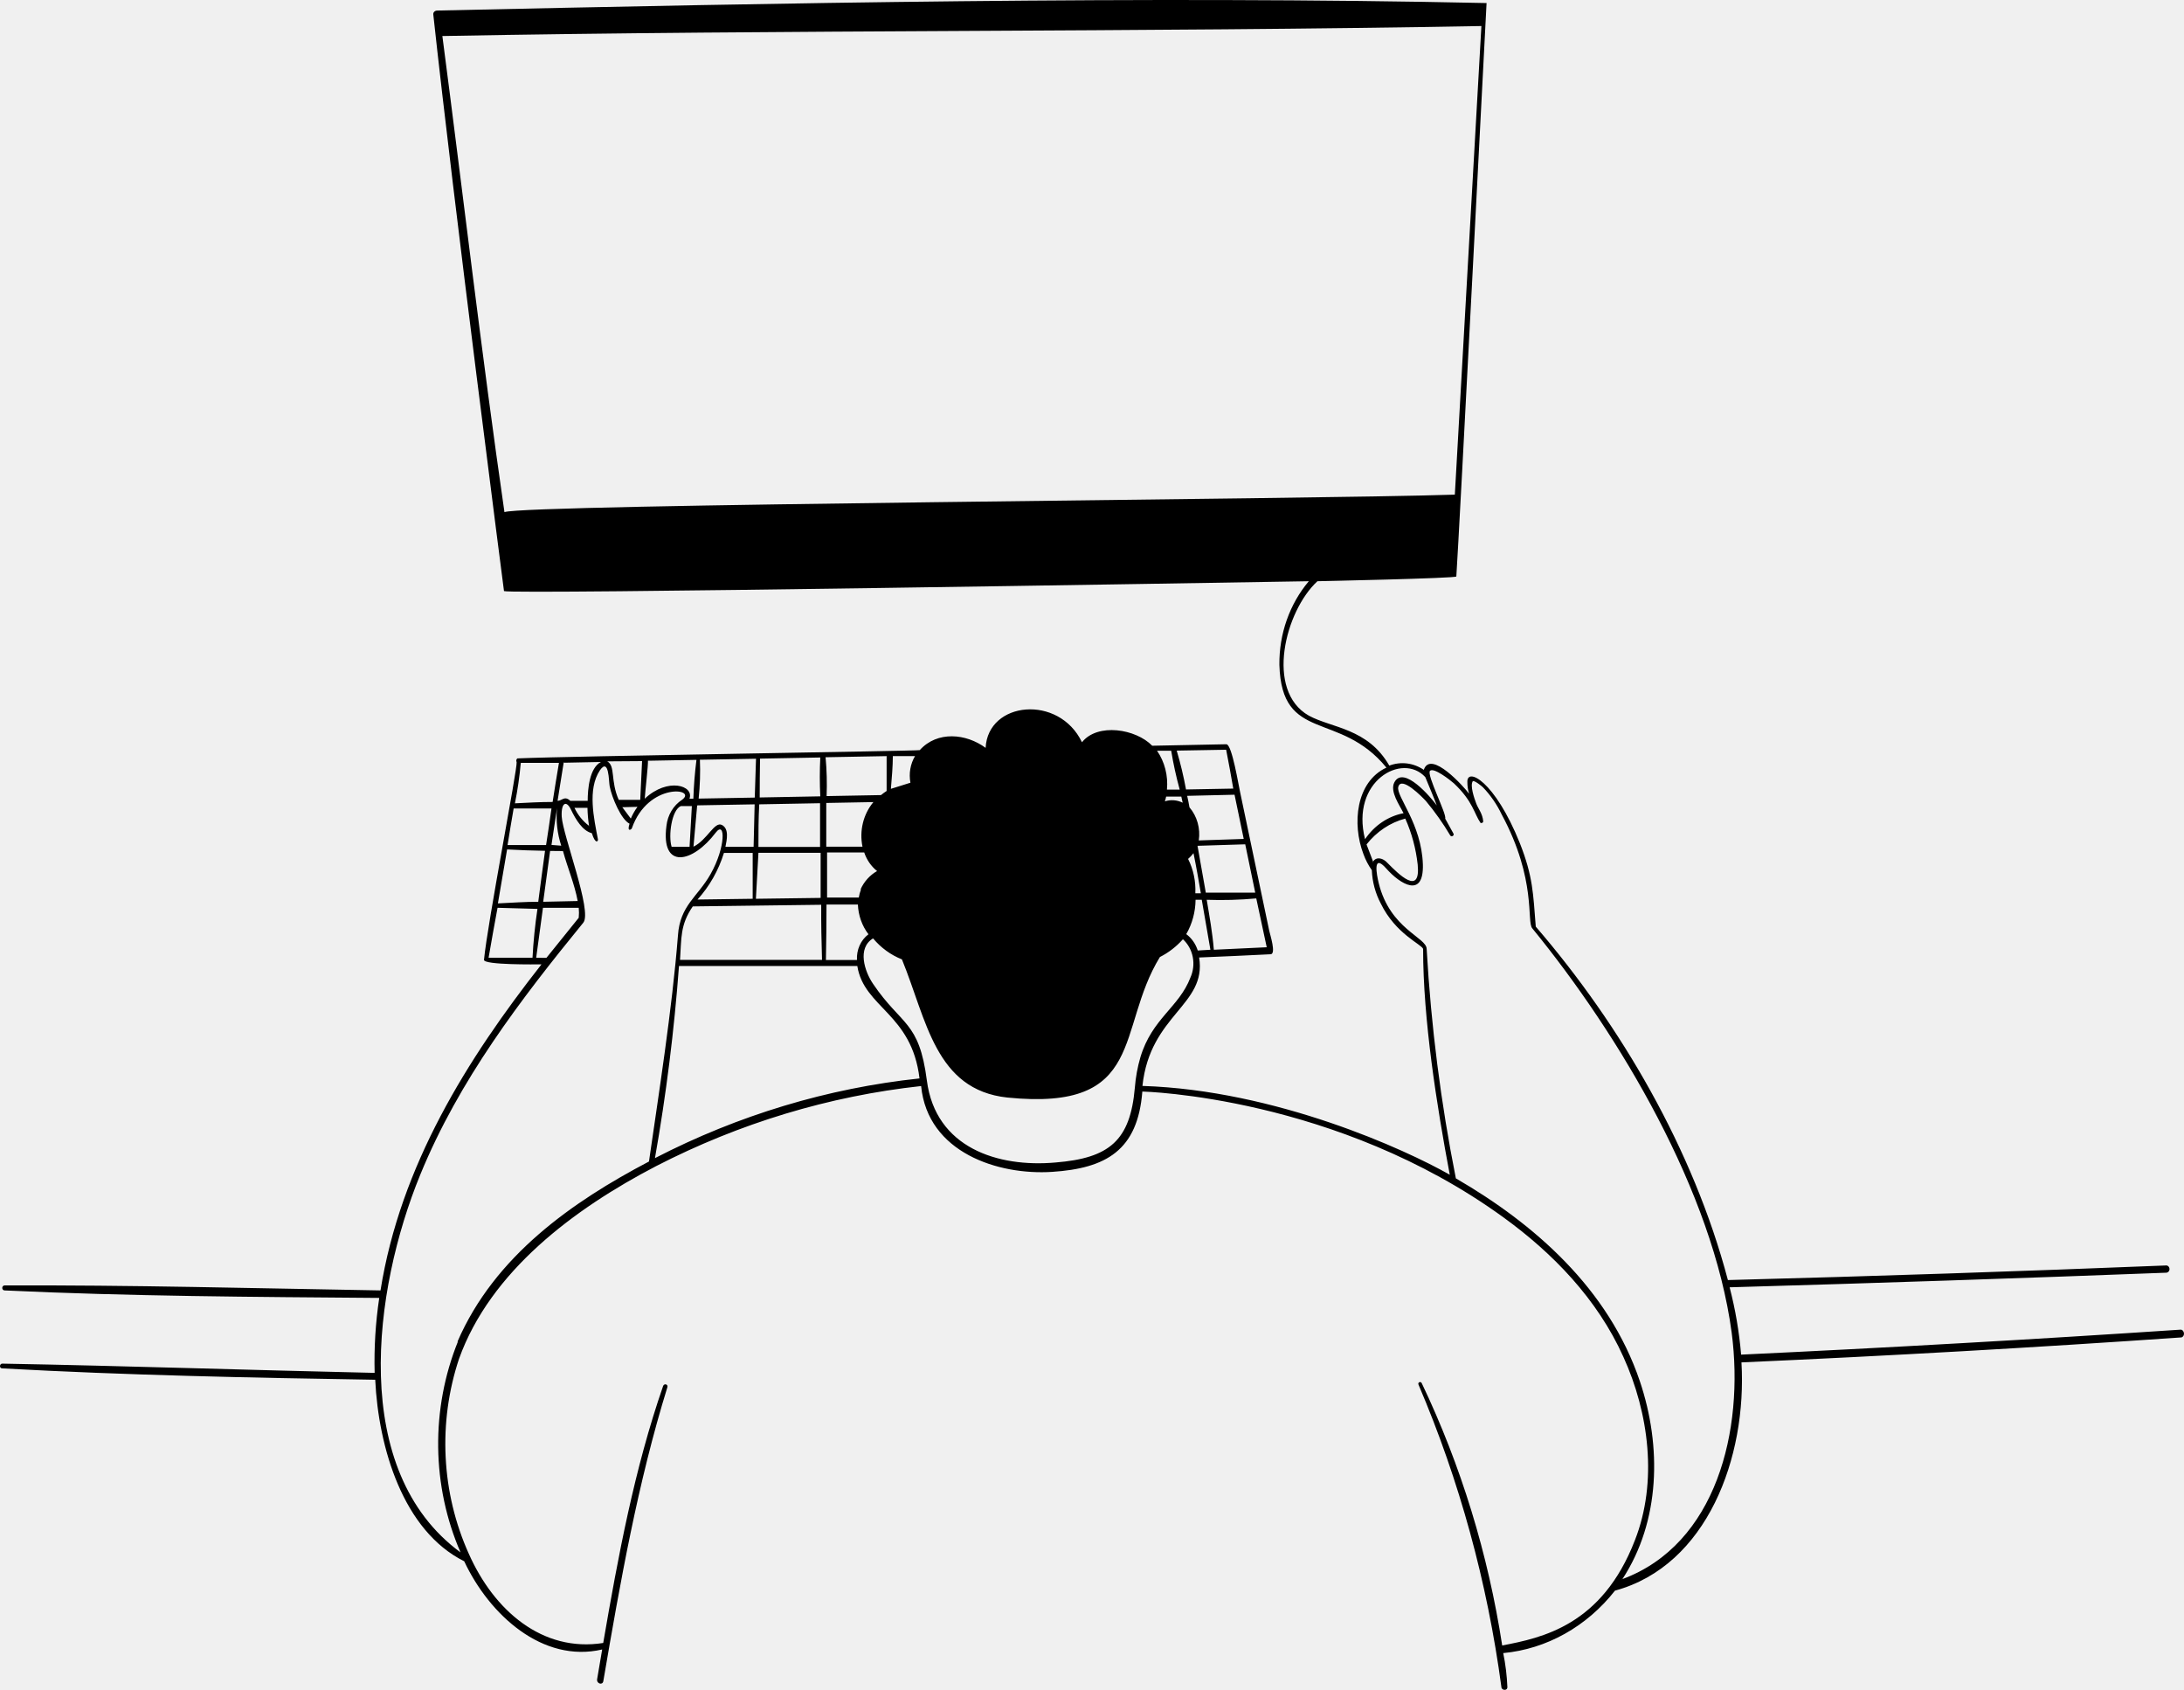
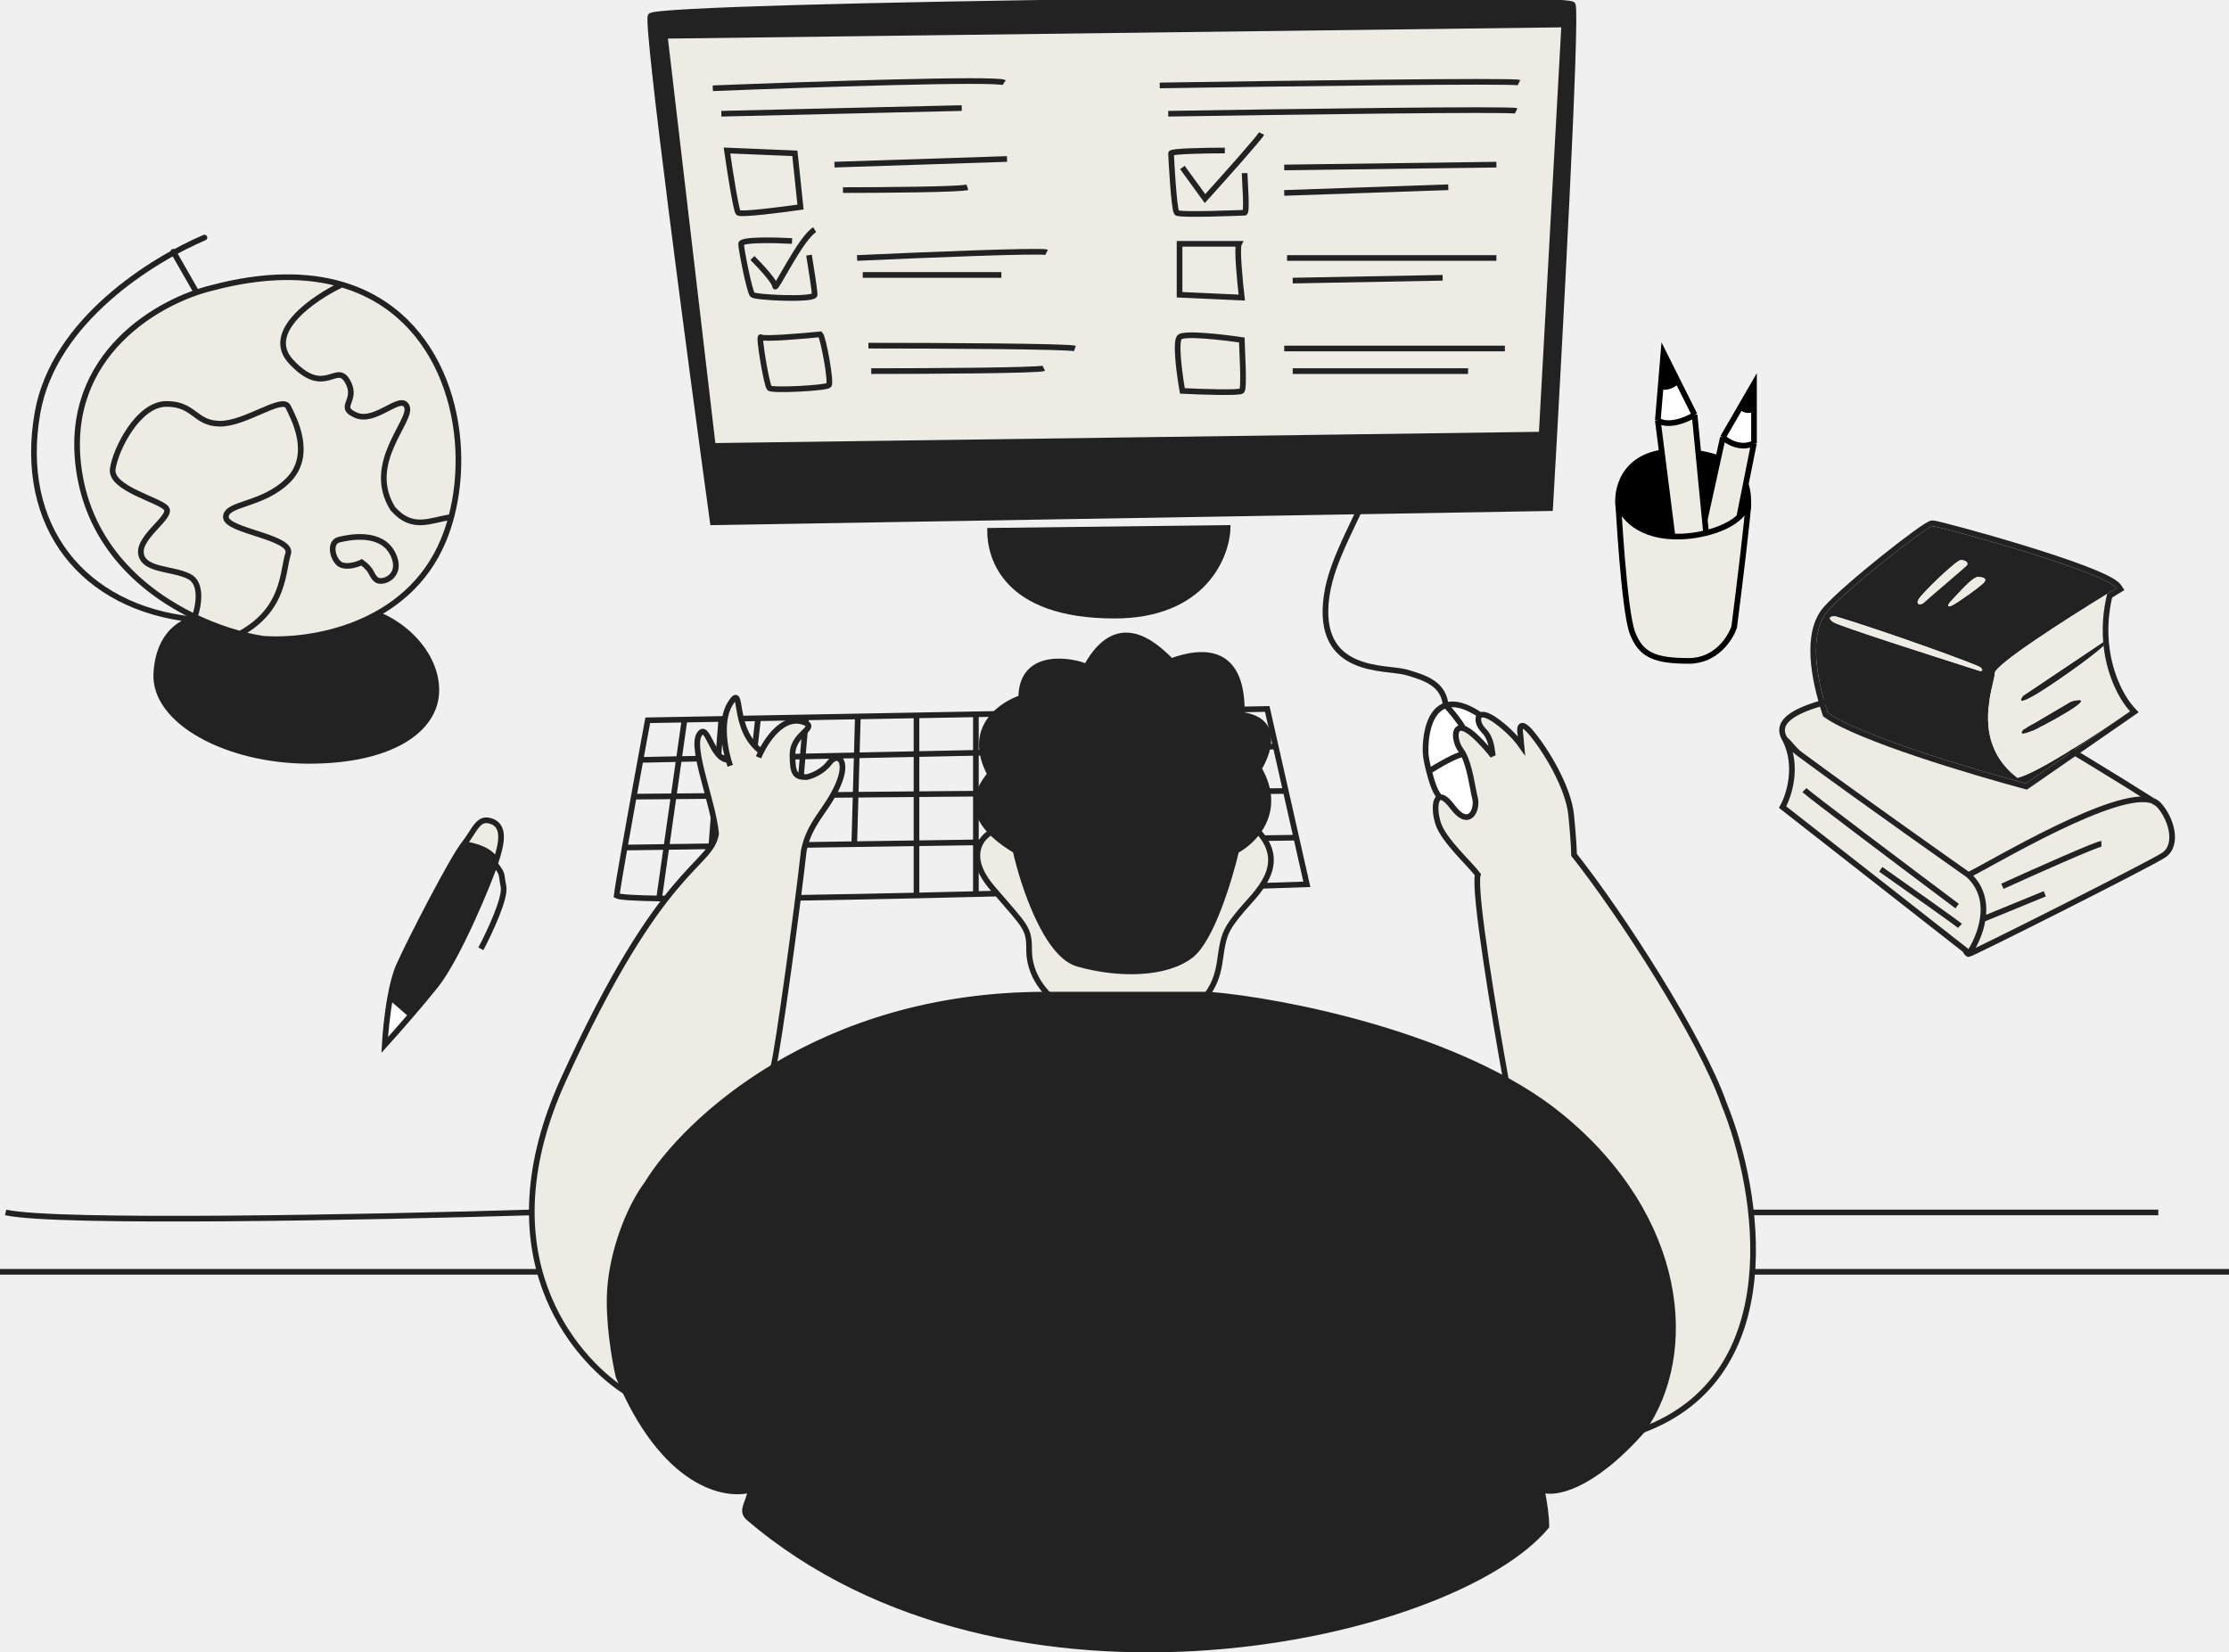
- <svg xmlns="http://www.w3.org/2000/svg" width="340" height="263" viewBox="0 0 340 263" fill="none">
-   <g id="Vector">
-     <path fill-rule="evenodd" clip-rule="evenodd" d="M91.74 128.558C91.752 128.567 91.765 128.576 91.777 128.586H91.706C91.703 128.566 91.7 128.546 91.697 128.526C91.711 128.537 91.725 128.548 91.74 128.558ZM213.763 134.1C213.774 134.129 213.784 134.157 213.795 134.185H213.705C213.722 134.152 213.74 134.121 213.759 134.091C213.76 134.094 213.762 134.097 213.763 134.1ZM252.574 245.765C252.535 245.779 252.496 245.794 252.456 245.808H252.546C252.555 245.794 252.565 245.779 252.574 245.765Z" fill="black" />
-     <path fill-rule="evenodd" clip-rule="evenodd" d="M339.481 206.941C316.678 208.458 293.868 209.754 271.053 210.83C270.755 207.284 270.156 203.776 269.263 200.35C291.935 199.702 314.607 198.944 337.279 198.075C337.395 198.06 337.503 198.004 337.587 197.917C337.671 197.829 337.726 197.714 337.745 197.589C337.76 197.437 337.72 197.285 337.633 197.165C337.546 197.045 337.419 196.967 337.279 196.948C314.512 197.868 291.75 198.626 268.995 199.223C263.625 178.885 252.295 159.539 239.086 144.218C238.674 139.046 238.656 136.441 236.616 131.249C232.678 121.431 228.329 119.389 228.436 121.722C228.435 122.337 228.525 122.947 228.704 123.53C227.988 122.558 222.726 116.609 221.652 119.817C220.86 119.276 219.966 118.935 219.037 118.821C218.107 118.706 217.166 118.821 216.283 119.156C212.935 113.323 207.333 113.323 203.753 111.378C196.916 107.49 200.066 95.085 205.096 90.458C205.096 90.458 226.7 90.01 226.718 89.719C227.111 84.216 231.425 0.475 231.425 0.475C178.194 -0.672 120.917 0.475 68.079 1.641C67.721 1.641 67.417 1.894 67.453 2.244C70.639 31.7 78.461 91.994 78.461 91.994C79.705 92.538 188.924 90.706 202.665 90.476L203.753 90.458C200.76 94.004 199.122 98.654 199.171 103.465C199.529 115.714 208.496 110.503 215.835 119.467C211.074 121.683 210.465 128.236 212.255 132.921C212.58 133.82 213.02 134.664 213.562 135.43C213.637 137.257 214.116 139.037 214.958 140.621C217.249 145.346 221.33 146.979 221.545 147.679C221.545 158.684 223.675 172.099 225.697 182.832C218.878 178.943 198.652 169.669 177.853 169.008C179.035 157.867 187.895 156.467 186.678 149.02C190.383 148.865 194.088 148.709 197.793 148.515C198.724 148.515 197.703 145.404 197.596 144.879C196.092 137.685 194.583 130.504 193.068 123.336C192.835 122.364 191.797 115.831 190.92 115.831L179.375 116.064C176.833 113.439 170.873 112.467 168.439 115.52C164.859 108.034 153.797 109.123 153.439 116.395C150.414 114.159 145.922 113.712 143.183 116.745C142.897 116.881 88.752 117.678 80.698 118.028H80.555C80.468 118.088 80.406 118.183 80.382 118.292C80.359 118.401 80.376 118.516 80.43 118.611C80.573 119.622 75.901 143.615 75.346 149.39C75.346 150.206 83.454 150.09 84.296 150.09C72.733 164.808 62.334 181.413 59.237 200.836C39.727 200.506 20.217 199.981 0.708 200.059C0.613 200.059 0.522 200.1 0.454 200.172C0.387 200.245 0.35 200.344 0.35 200.447C0.35 200.551 0.387 200.65 0.454 200.722C0.522 200.795 0.613 200.836 0.708 200.836C20.128 201.75 39.602 201.847 59.04 202.003C58.461 205.858 58.221 209.764 58.324 213.669C38.993 213.241 19.663 212.58 0.35 212.23C-0.08 212.23 -0.152 212.969 0.35 212.969C19.68 214.038 39.047 214.427 58.414 214.738C58.915 225.296 62.745 238.245 72.267 242.989C76.187 251.35 84.493 258.874 93.746 256.716C93.478 258.232 93.227 259.788 92.959 261.343C92.851 262.043 93.818 262.335 93.925 261.635C96.556 246.236 99.295 230.759 103.895 215.905C104.038 215.438 103.394 215.263 103.233 215.71C98.758 228.621 96.234 242.192 93.907 255.705C84.439 257.202 76.885 250.65 72.966 241.784C70.857 237.099 69.637 232.001 69.379 226.794C69.12 221.586 69.829 216.376 71.462 211.472C76.349 197.862 89.361 188.14 102.141 181.49C115.135 174.801 129.09 170.586 143.398 169.027C144.418 179.41 155.408 182.929 163.785 182.385C172.162 181.84 177.12 179.06 177.836 169.883C177.943 169.883 208.067 170.602 234.074 189.482C241.717 195.023 248.662 202.139 252.725 211.18C256.698 219.91 258.094 230.623 254.515 239.723C249.396 252.983 240.052 254.908 233.859 256.094C231.67 241.857 227.442 228.08 221.33 215.263C221.169 214.933 220.668 215.146 220.829 215.496C227.203 230.427 231.55 246.282 233.734 262.568C233.734 263.074 234.665 263.21 234.665 262.568C234.592 260.788 234.377 259.019 234.02 257.28C240.77 256.649 247.02 253.157 251.418 247.558C265.737 243.67 271.984 226.851 271.107 212.036C293.97 211.025 316.809 209.728 339.624 208.147C340.251 207.894 340.018 206.941 339.481 206.941ZM68.867 5.608C72.106 30.359 74.952 54.974 78.532 79.706C81.414 78.481 204.129 77.722 226.485 76.984L230.62 4.052C177.657 5.024 122.564 4.597 68.867 5.608ZM184.673 145.384C185.507 146.001 186.135 146.895 186.463 147.932L188.432 147.815L187.089 140.038H186.123C186.103 141.931 185.601 143.782 184.673 145.384ZM185.801 132.785C185.547 133.112 185.266 133.412 184.959 133.68C185.784 135.314 186.175 137.165 186.087 139.027H186.946C186.588 136.946 186.23 134.866 185.801 132.785ZM188.969 147.815L197.202 147.426C196.665 144.898 196.11 142.332 195.573 139.824C193.008 140.059 190.432 140.131 187.859 140.038C188.289 142.604 188.754 145.19 188.969 147.815ZM187.716 138.929H195.412L193.855 131.405L186.427 131.638L187.716 138.929ZM186.624 130.802L193.622 130.569L192.191 123.686L184.816 123.861C184.959 124.464 185.067 125.066 185.174 125.65C185.76 126.332 186.195 127.151 186.447 128.044C186.698 128.937 186.759 129.88 186.624 130.802ZM191.994 122.733C191.636 120.711 191.278 118.631 190.884 116.686L183.187 116.822C183.777 118.806 184.261 120.825 184.637 122.869L191.994 122.733ZM181.344 124.716C182.262 124.424 183.247 124.5 184.118 124.93L183.903 123.978H181.541C181.492 124.229 181.426 124.476 181.344 124.716ZM183.653 122.889C183.106 120.902 182.664 118.883 182.328 116.842H180.127C181.321 118.576 181.871 120.735 181.666 122.889H183.653ZM142.449 117.678H138.995C138.995 119.219 138.837 121.065 138.695 122.725L138.691 122.772L141.733 121.819C141.463 120.39 141.72 118.903 142.449 117.678ZM138.028 123.103V117.678L128.524 117.853C128.709 119.862 128.763 121.883 128.685 123.9L137.151 123.744C137.432 123.513 137.725 123.298 138.028 123.103ZM128.631 131.774H134.27C134.018 130.554 134.042 129.286 134.338 128.078C134.634 126.869 135.194 125.756 135.97 124.833L128.631 124.969V131.774ZM133.554 140.776H128.667C128.667 143.635 128.631 146.493 128.578 149.409H133.41C133.366 148.631 133.508 147.853 133.821 147.151C134.135 146.45 134.61 145.848 135.2 145.404C134.201 144.098 133.623 142.473 133.554 140.776ZM133.697 139.688C133.766 139.254 133.88 138.83 134.037 138.424H133.965C134.521 137.196 135.424 136.194 136.543 135.566C135.625 134.837 134.927 133.829 134.538 132.669H128.757V139.688H133.697ZM105.864 149.39H127.969C127.88 146.532 127.826 143.673 127.844 140.815L107.851 141.068C105.864 143.946 106.097 146.046 105.864 149.39ZM112.701 132.746C111.855 135.473 110.447 137.953 108.585 139.999L117.176 139.882V132.746H112.701ZM127.701 117.892L118.322 118.067C118.286 120.089 118.268 122.111 118.268 124.114L127.701 123.939C127.6 121.925 127.6 119.906 127.701 117.892ZM127.665 125.008L118.196 125.183C118.071 127.4 118.071 129.597 118.071 131.813H127.665V125.008ZM127.754 132.727H118.071C117.928 135.177 117.82 137.491 117.677 139.882L127.754 139.746V132.727ZM117.695 118.086L109.121 118.242H108.96C109.042 120.26 108.976 122.282 108.764 124.289L117.498 124.133L117.695 118.086ZM117.48 125.183L108.692 125.339L108.531 125.358C108.334 127.497 108.155 129.635 107.958 131.774C110.106 130.724 111.216 127.808 112.379 128.391C113.543 128.974 113.149 130.724 112.934 131.794H117.319L117.48 125.183ZM108.423 118.261L101.031 118.397H100.87C100.924 119.058 100.423 123.316 100.369 124.308C103.949 120.944 108.101 122.267 107.332 124.308H107.94C108.006 122.285 108.168 120.267 108.423 118.261ZM107.349 131.794C107.475 129.674 107.582 127.575 107.707 125.455H107.672H105.989C104.557 126.058 104.02 130.083 104.557 131.794H107.349ZM99.671 124.483L99.957 118.456L94.534 118.495C95.841 119.214 94.999 121.489 96.324 124.483H99.671ZM98.203 127.4C98.48 126.747 98.829 126.133 99.241 125.572L96.879 125.63L98.203 127.4ZM93.549 118.592L87.804 118.708L87.768 118.592L86.802 124.639C87.482 124.639 87.875 123.783 88.788 124.639H91.491C91.491 122.83 91.76 119.525 93.549 118.592ZM89.433 125.727H91.455C91.476 126.665 91.557 127.601 91.697 128.526L91.74 128.558L91.777 128.586H91.706L91.697 128.526C90.74 127.812 89.962 126.85 89.433 125.727ZM86.712 125.786L85.853 131.502L87.374 131.619C86.759 129.752 86.533 127.759 86.712 125.786ZM89.934 140.232C89.433 137.549 88.377 135.118 87.643 132.455L85.638 132.435L84.564 140.349L89.934 140.232ZM87.016 118.728H81.145H81.074C80.887 120.846 80.582 122.95 80.161 125.027C82.112 124.93 84.081 124.814 86.032 124.814C86.354 122.772 86.676 120.672 87.016 118.728ZM85.853 125.825H80.036H79.964C79.642 127.691 79.32 129.577 79.015 131.521H85.012C85.298 129.713 85.584 127.769 85.853 125.825ZM84.85 132.416C82.882 132.377 80.913 132.319 78.944 132.202C78.461 135.002 77.995 137.802 77.512 140.601C79.606 140.504 81.7 140.349 83.794 140.349C84.117 137.704 84.51 135.041 84.85 132.416ZM76.062 149.059H82.9C83.035 146.512 83.292 143.975 83.669 141.457L77.458 141.282C76.975 143.868 76.51 146.454 76.062 149.059ZM84.528 141.282L83.472 149.059L85.065 149.079L90.095 142.837C90.148 142.321 90.148 141.799 90.095 141.282H84.528ZM68.214 225.257C68.143 219.599 69.19 213.99 71.283 208.808L71.212 208.827C76.993 195.451 89.146 187.012 101.031 180.771C102.481 170.699 104.647 157.031 105.542 145.579C105.864 140.893 108.602 139.61 110.625 136.032C113.006 131.813 112.934 127.633 111.43 129.577C107.815 134.36 102.839 135.391 103.752 128.527C103.843 127.697 104.108 126.901 104.527 126.2C104.946 125.499 105.507 124.911 106.168 124.483C108.674 122.694 100.906 121.664 98.364 128.916C98.311 129.091 97.559 129.577 98.006 128.197C96.7 127.555 95.25 124.133 94.91 122.364C94.766 121.625 94.82 117.834 93.388 119.894C91.419 122.85 92.475 127.419 93.084 130.627C93.156 130.919 92.708 131.502 92.135 129.674C90.686 129.305 89.629 127.555 88.896 126.019C88.162 124.483 87.338 124.93 87.446 127.088C87.607 129.985 92.243 141.826 90.811 143.596C81.02 155.592 71.462 168.094 65.43 182.813C58.056 200.778 54.369 228.893 71.695 241.609C69.472 236.491 68.285 230.915 68.214 225.257ZM105.703 150.342C104.958 160.377 103.71 170.36 101.962 180.246C114.927 173.556 128.862 169.358 143.147 167.841C141.948 157.731 134.502 156.856 133.464 150.342H105.703ZM176.672 169.261C176.798 167.663 177.086 166.085 177.531 164.555C179.339 158.509 183.563 156.759 185.317 152.151C185.767 151.158 185.897 150.03 185.686 148.948C185.475 147.865 184.935 146.891 184.154 146.182C183.127 147.334 181.914 148.27 180.574 148.943C173.683 160.161 178.552 173.013 156.822 170.816C145.582 169.611 144.275 158.742 140.409 149.312C138.689 148.636 137.147 147.515 135.916 146.046C133.41 147.562 134.592 151.179 135.916 153.123C140.337 159.656 143.094 158.839 144.293 168.172C145.653 178.652 155.354 181.724 164.304 180.927C172.734 180.246 175.956 177.505 176.672 169.261ZM223.675 125.358C223.12 123.88 222.493 122.422 221.885 120.944C218.305 117.056 210.215 121.567 212.506 130.608C213.953 128.474 216.099 127.026 218.502 126.563C217.876 125.3 216.336 123.18 217.07 121.761C218.502 119.039 222.798 124.133 223.675 125.358ZM212.739 131.424C214.309 129.427 216.42 128.018 218.77 127.4C219.777 129.658 220.431 132.082 220.704 134.574C221.184 139.521 217.721 136.037 216.01 134.314L215.978 134.282C215.339 133.569 214.283 133.255 213.759 134.091L213.763 134.1L213.795 134.185H213.705C213.722 134.152 213.74 134.121 213.759 134.091C213.43 133.207 213.084 132.307 212.739 131.424ZM255.284 214.952C250.416 200.545 238.835 190.454 226.646 183.396C224.302 171.638 222.783 159.705 222.1 147.698C222.1 145.871 216.408 144.626 214.636 137.452C214.314 136.149 213.651 132.727 215.817 135.177C217.983 137.627 221.67 139.882 221.509 134.516C221.294 128.158 217.321 123.919 217.679 122.48C218.126 120.672 221.437 124.075 221.974 124.658C223.373 126.33 224.643 128.125 225.769 130.024C225.966 130.335 226.449 130.024 226.27 129.733C225.852 128.955 225.423 128.177 224.981 127.4C225.268 126.738 222.046 120.556 222.619 119.972C223.192 119.389 225.769 121.411 226.342 121.917C229.331 124.736 229.474 126.622 230.494 128.08C230.541 128.098 230.591 128.098 230.637 128.08C230.701 128.086 230.764 128.065 230.814 128.021C230.864 127.978 230.897 127.915 230.906 127.847C230.799 126.602 230.136 125.902 229.814 125.047C229.492 124.191 228.83 122.267 229.277 121.586C229.492 121.392 230.727 122.383 230.87 122.539C232.051 123.767 233.037 125.2 233.788 126.777C239.265 136.946 237.618 143.498 238.549 144.49C252.134 161.114 266.65 185.457 269.586 207.428C271.567 222.63 267.175 240.347 252.574 245.765L252.546 245.808H252.456C252.496 245.794 252.535 245.779 252.574 245.765C258.471 236.749 258.715 225.124 255.284 214.952Z" fill="black" />
+ <svg xmlns="http://www.w3.org/2000/svg" width="394" height="292" viewBox="0 0 394 292" fill="none">
+   <g id="vector">
+     <path id="desc" d="M1 214.328C9.8 216.328 66.667 215.162 94 214.328H310C331.667 214.328 376.3 214.328 381.5 214.328M0 224.828C2.8 224.828 64.5 224.828 95 224.828H310H394" stroke="#222222" />
+     <g id="man">
+       <path id="kboard" d="M121 127.21L114.5 127.328C114.138 129.285 113.692 131.706 113.212 134.328M121 127.21L116.5 158.832M121 127.21L127.5 127.091M116.5 158.832C112.167 158.76 109.476 158.6 109 158.328C109.146 157.161 109.696 153.916 110.417 149.828M116.5 158.832C118.873 158.872 121.737 158.885 125 158.876M113.212 134.328L225.5 131.971M113.212 134.328C112.831 136.411 112.428 138.621 112.028 140.828M225.5 131.971L224 125.328L216.5 125.465L222.5 156.609M225.5 131.971L227.275 139.828M227.275 139.828L112.028 140.828M227.275 139.828L229.138 148.078M112.028 140.828C111.461 143.959 110.9 147.084 110.417 149.828M110.417 149.828L140.5 149.385M229.138 148.078L231 156.328C228.338 156.418 225.493 156.512 222.5 156.609M229.138 148.078L151 149.23M222.5 156.609C219.472 156.707 216.293 156.808 213 156.911M162 158.302V126.461M162 158.302C147.801 158.624 134.657 158.848 125 158.876M162 158.302C165.45 158.224 168.962 158.14 172.5 158.052M162 126.461L151.632 126.65M162 126.461L172.5 126.269M151 149.23L151.632 126.65M151 149.23L140.5 149.385M151.632 126.65L142.5 126.817M142.5 126.817L140.5 149.385M142.5 126.817L134 126.972M134 126.972L131.5 149.23M134 126.972L127.5 127.091M127.5 127.091L125 158.876M172.5 126.269V158.052M172.5 126.269L183 126.077M172.5 158.052C176.196 157.96 179.921 157.863 183.637 157.763M183 126.077L183.637 157.763M183 126.077L193.5 125.886M183.637 157.763C187.449 157.66 191.252 157.555 195 157.448M193.5 125.886L195 157.448M193.5 125.886L201.5 125.739M195 157.448C197.872 157.365 200.711 157.282 203.5 157.199M203.5 157.199L201.5 125.739M203.5 157.199C206.746 157.103 209.923 157.006 213 156.911M201.5 125.739L216.5 125.328M213 156.911L209 125.465" stroke="#222222" />
+       <g id="left">
+         <path d="M99.581 190.873C85.581 221.673 101.258 239.828 110.258 245.828L136.758 188.328C137.558 185.128 140.914 160.873 142.08 150.373C143.08 145.373 146.08 143.373 148.08 138.873C150.08 134.373 148.08 132.873 146.58 134.873C145.38 136.473 143.414 137.206 142.58 137.373C140.58 137.373 140.08 136.873 140.08 133.373C140.08 129.873 144.08 128.873 142.58 127.873C139.027 126.096 135.999 129.976 134.55 132.85C129.09 128.841 131.576 120.38 129.08 124.373C127.338 127.161 127.999 131.671 128.75 134.328C125.75 134.328 125.08 127.373 123.58 129.873C122.08 132.373 126.08 141.873 126.58 147.373C125.58 153.373 117.081 152.373 99.581 190.873Z" fill="#EEEAE4" />
+         <path d="M128.75 134.328C125.75 134.328 125.08 127.373 123.58 129.873C122.08 132.373 126.08 141.873 126.58 147.373C125.58 153.373 117.081 152.373 99.581 190.873C85.581 221.673 101.258 239.828 110.258 245.828L136.758 188.328C137.558 185.128 140.914 160.873 142.08 150.373C143.08 145.373 146.08 143.373 148.08 138.873C150.08 134.373 148.08 132.873 146.58 134.873C145.38 136.473 143.414 137.206 142.58 137.373C140.58 137.373 140.08 136.873 140.08 133.373C140.08 129.873 144.08 128.873 142.58 127.873C138.58 125.873 135.247 131.039 134.08 133.873M129.08 135.373C128.247 133.039 127.08 127.573 129.08 124.373C131.58 120.373 129.08 128.873 134.58 132.873" stroke="#222222" />
+       </g>
+       <g id="right">
+         <path d="M261.226 154.612C260.426 157.412 264.226 180.112 266.226 191.112L290.258 252.828C316.258 243.228 311.059 210.612 304.726 195.112C300.726 183.612 286.559 161.612 278.226 151.112C278.226 150.445 278.126 148.112 277.726 144.112C277.226 139.112 273.226 132.612 270.726 129.612C268.726 127.212 268.559 128.612 268.726 129.612L268.928 131.816C267.671 130.024 265.79 128.385 264.63 127.541C263.08 126.397 262.147 126.175 261.678 126.416C260.968 126.782 261.329 128.215 262.226 129.112C263.726 130.612 263.668 132.612 263.889 133.612C263.233 132.753 262.365 131.751 261.226 130.612C260.115 129.502 259.279 128.939 258.671 128.752C256.817 128.181 257.096 131.106 258.226 132.612C258.385 132.825 258.533 133.065 258.671 133.328C259.832 135.54 260.279 139.325 260.726 141.112C261.226 143.112 259.726 146.612 256.726 142.612C253.726 138.612 253.226 142.612 254.226 145.612C255.226 148.612 259.726 152.612 261.226 154.612Z" fill="#EEEAE4" />
+         <path d="M255.551 124.693C252.552 125.649 251.855 130.222 252 133.328C252.082 134.035 252.275 135.132 252.601 136.328C254.182 135.328 257.608 133.328 258.671 133.328C258.533 133.065 258.385 132.825 258.226 132.612C257.096 131.106 256.817 128.181 258.671 128.752C258.008 127.491 256.332 125.475 255.551 124.693Z" fill="white" />
+         <path d="M263.889 133.612C263.668 132.612 263.726 130.612 262.226 129.112C261.329 128.215 260.968 126.782 261.678 126.416C258.988 124.614 257 124.231 255.551 124.693C256.332 125.475 258.008 127.491 258.671 128.752C259.279 128.939 260.115 129.502 261.226 130.612C262.365 131.751 263.233 132.753 263.889 133.612Z" fill="white" />
+         <path d="M256.726 142.612C259.726 146.612 261.226 143.112 260.726 141.112C260.279 139.325 259.832 135.54 258.671 133.328C257.608 133.328 254.182 135.328 252.601 136.328C253.055 137.992 253.473 139.687 254.5 140.951C254.981 140.821 255.71 141.258 256.726 142.612Z" fill="white" />
+         <path d="M244 47.328C253.5 77.828 236.5 91.328 234.5 105.328C232.5 119.328 245.011 117.828 248.506 118.828C252 119.828 255.151 120.866 255.551 124.693M256.726 142.612C259.726 146.612 261.226 143.112 260.726 141.112C260.279 139.325 259.832 135.54 258.671 133.328M256.726 142.612C253.726 138.612 253.226 142.612 254.226 145.612C255.226 148.612 259.726 152.612 261.226 154.612C260.426 157.412 264.226 180.112 266.226 191.112L290.258 252.828C316.258 243.228 311.059 210.612 304.726 195.112C300.726 183.612 286.559 161.612 278.226 151.112C278.226 150.445 278.126 148.112 277.726 144.112C277.226 139.112 273.226 132.612 270.726 129.612C268.726 127.212 268.559 128.612 268.726 129.612L268.928 131.816C267.671 130.024 265.79 128.385 264.63 127.541C263.08 126.397 262.147 126.175 261.678 126.416M256.726 142.612C255.71 141.258 254.981 140.821 254.5 140.951C253.473 139.687 253.055 137.992 252.601 136.328M255.551 124.693C256.332 125.475 258.008 127.491 258.671 128.752M255.551 124.693C252.552 125.649 251.855 130.222 252 133.328M255.551 124.693C257 124.231 258.988 124.614 261.678 126.416M252 133.328C251.786 128.72 253.421 120.886 261.678 126.416M252 133.328C252.082 134.035 252.275 135.132 252.601 136.328M261.678 126.416C260.968 126.782 261.329 128.215 262.226 129.112C263.726 130.612 263.668 132.612 263.889 133.612C263.233 132.753 262.365 131.751 261.226 130.612C260.115 129.502 259.279 128.939 258.671 128.752M252.601 136.328C254.182 135.328 257.608 133.328 258.671 133.328M258.671 133.328C258.533 133.065 258.385 132.825 258.226 132.612C257.096 131.106 256.817 128.181 258.671 128.752" stroke="#222222" />
+       </g>
+       <g id="head">
+         <path d="M175.408 156.979C170.608 151.379 173.408 147.979 175.408 146.979C189.241 144.979 218.008 142.179 222.408 146.979C227.908 152.979 221.908 157.979 219.408 160.979C216.908 163.979 216.408 164.979 215.908 167.979C215.408 170.979 215.441 175.721 209.258 179.328C203.258 182.828 196.258 182.328 190.258 179.328C184.291 176.345 181.908 171.979 181.908 167.979C181.908 163.979 181.408 163.979 175.408 156.979Z" fill="#EEEAE4" />
+         <path d="M179.516 150.37C180.849 156.37 184.916 168.77 190.516 170.37C197.516 172.37 206.016 172.37 210.516 168.87C214.116 166.07 217.349 155.37 218.516 150.37C221.682 148.703 226.916 143.47 222.516 135.87C224.016 133.37 226.516 127.37 219.516 126.37C219.516 122.87 219.516 112.37 207.016 116.87C204.016 113.87 197.516 107.87 192.016 117.87C190.016 116.87 180.516 114.87 180.516 123.37C177.516 124.37 170.516 128.37 175.016 136.87C173.015 139.37 169.516 144.37 179.516 150.37Z" fill="#222222" />
+         <path d="M175.408 156.979C170.608 151.379 173.408 147.979 175.408 146.979C189.241 144.979 218.008 142.179 222.408 146.979C227.908 152.979 221.908 157.979 219.408 160.979C216.908 163.979 216.408 164.979 215.908 167.979C215.408 170.979 215.441 175.721 209.258 179.328C203.258 182.828 196.258 182.328 190.258 179.328C184.291 176.345 181.908 171.979 181.908 167.979C181.908 163.979 181.408 163.979 175.408 156.979Z" stroke="#222222" />
+         <path d="M179.516 150.37C180.849 156.37 184.916 168.77 190.516 170.37C197.516 172.37 206.016 172.37 210.516 168.87C214.116 166.07 217.349 155.37 218.516 150.37C221.682 148.703 226.916 143.47 222.516 135.87C224.016 133.37 226.516 127.37 219.516 126.37C219.516 122.87 219.516 112.37 207.016 116.87C204.016 113.87 197.516 107.87 192.016 117.87C190.016 116.87 180.516 114.87 180.516 123.37C177.516 124.37 170.516 128.37 175.016 136.87C173.015 139.37 169.516 144.37 179.516 150.37Z" stroke="#222222" />
+       </g>
+       <g id="body">
+         <path d="M132.336 268.328C130.847 267.057 132.333 265.759 132.715 263.328C128.255 264.662 117.336 262.528 109.336 243.328C108.669 240.495 107.436 233.428 107.836 227.828C108.336 220.828 111.336 213.328 114.336 209.328C121.143 198.162 144.758 175.828 184.758 175.828H213.758C226.258 176.828 258.236 182.928 275.836 197.328C297.836 215.328 299.836 239.328 290.336 252.828C281.136 263.228 274.631 264.162 272.529 263.328C273.04 265.932 273.336 268.161 273.336 269.828C256.618 289.828 178 307.328 132.336 268.328Z" fill="#222222" />
+         <path d="M142.336 222.328C139.402 233.265 134.248 253.593 132.715 263.328M259.836 222.328C263.52 232.154 270.221 251.565 272.529 263.328M132.715 263.328C132.333 265.759 130.847 267.057 132.336 268.328C178 307.328 256.618 289.828 273.336 269.828C273.336 268.161 273.04 265.932 272.529 263.328M132.715 263.328C128.255 264.662 117.336 262.528 109.336 243.328C108.669 240.495 107.436 233.428 107.836 227.828C108.336 220.828 111.336 213.328 114.336 209.328C121.143 198.162 144.758 175.828 184.758 175.828H213.758C226.258 176.828 258.236 182.928 275.836 197.328C297.836 215.328 299.836 239.328 290.336 252.828C281.136 263.228 274.631 264.162 272.529 263.328" stroke="#222222" />
+       </g>
+     </g>
+     <g id="desktop">
+       <path id="monitorUnder" d="M175 93.828L217 93.328C216.833 98.495 212.6 108.828 197 108.828C177.5 108.828 175 98.328 175 93.828Z" fill="#222222" stroke="#222222" />
+       <g id="monitor">
+         <path d="M126 92.328C122 63.162 114.2 4.428 115 2.828C116 0.828 277 -1.172 278 0.828C278.8 2.428 275.667 60.828 274 89.828L126 92.328Z" fill="#222222" />
+         <path d="M117.5 6.328L276.5 4.328L272.5 76.828L126 78.828L117.5 6.328Z" fill="#EEEAE4" />
+         <path d="M126 92.328C122 63.162 114.2 4.428 115 2.828C116 0.828 277 -1.172 278 0.828C278.8 2.428 275.667 60.828 274 89.828L126 92.328Z" stroke="#222222" />
+         <path d="M117.5 6.328L276.5 4.328L272.5 76.828L126 78.828L117.5 6.328Z" stroke="#222222" />
+       </g>
+       <path id="list" d="M126 15.604C142.667 14.937 176.3 13.804 177.5 14.604M127.5 20.104L170 19.104M147.5 29.104C159.411 28.713 178 28.104 178 28.104M149 33.604C155.833 33.604 169.8 33.504 171 33.104M151.5 45.604C162.333 45.104 184.2 44.204 185 44.604M152.5 48.604C160.333 48.604 176.2 48.604 177 48.604M153.5 61.104C165.167 61.104 188.8 61.204 190 61.604M154 65.604C163.833 65.604 183.7 65.504 184.5 65.104M205 15.104C225.833 14.77 267.7 14.204 268.5 14.604M206.5 20.104C226.667 19.77 267.2 19.204 268 19.604M227 29.604L264.5 29.104M227 34.104L256 33.104M227.5 45.604H264.5M228.5 49.604L255 49.104M227 61.604C239.5 61.604 264.8 61.604 266 61.604M228.5 65.604C238.5 65.604 258.7 65.604 259.5 65.604" stroke="#222222" />
+       <path id="check" d="M216.5 26.604C213.333 26.604 207 26.704 207 27.104C207 27.604 207.5 37.104 208 37.604C208.5 38.104 219.5 37.604 220 37.604C220.5 37.604 220 31.604 220 30.604M209 29.604L213 35.104C216.167 31.604 222.6 24.404 223 23.604M140 42.604C137 42.437 131 42.304 131 43.104C131 44.104 132.5 51.604 133 52.104C133.5 52.604 144 53.104 144 52.104C144 51.304 143.333 47.104 143 45.104M133 45.604C134.333 46.937 137 49.804 137 50.604C137 51.604 141.5 42.104 144 40.604M219 43.104H208.5V52.104L219.5 52.604C219.167 49.77 218.6 43.904 219 43.104ZM219.5 60.104C216.167 59.604 209.3 58.804 208.5 59.604C207.7 60.404 208.5 66.27 209 69.104C212.333 69.27 219.1 69.504 219.5 69.104C220 68.604 219.5 61.104 219.5 60.104ZM128.5 26.604C129 30.104 130.1 37.204 130.5 37.604C130.9 38.004 138 37.104 141.5 36.604L140.5 27.104L128.5 26.604ZM145 59.104C141.667 59.437 134.9 60.004 134.5 59.604C134 59.104 135.5 68.104 136 68.604C136.5 69.104 146 68.604 146.5 68.104C147 67.604 145.5 59.604 145 59.104Z" stroke="#222222" />
+     </g>
+     <g id="Book">
+       <g id="whiteBook">
+         <path d="M347.946 168.673C348.446 168.673 380.046 152.773 382.446 151.173C385.224 149.321 383.716 144.47 381.493 142.173C381.184 141.977 380.867 141.776 380.543 141.571C374.331 139.241 352.377 152.494 347.946 154.673C350.42 156.941 350.875 159.837 350.462 162.5C350.073 165.003 348.916 167.3 347.946 168.673Z" fill="#EEEAE4" />
+         <path d="M318.204 133.368C327.978 140.611 347.946 154.673 347.946 154.673C352.377 152.494 374.331 139.241 380.543 141.571C367.403 133.255 342.508 118.221 340.946 120.173C333.73 122.578 311.42 123.877 315.493 130.655C316.312 131.285 317.053 132.515 318.204 133.368Z" fill="#EEEAE4" />
+         <path d="M347.441 168C347.388 168.249 347.885 168.673 347.946 168.673C348.916 167.3 350.073 165.003 350.462 162.5C350.875 159.837 350.42 156.941 347.946 154.673C347.946 154.673 327.978 140.611 318.204 133.368C316.865 132.376 315.986 131.475 315.493 130.655C318.006 135.455 316.135 140.84 315.088 142.673L347.441 168Z" fill="#EEEAE4" />
+         <path d="M347.946 154.673C347.946 154.673 327.978 140.611 318.204 133.368M347.946 154.673C350.42 156.941 350.875 159.837 350.462 162.5M347.946 154.673C352.377 152.494 374.331 139.241 380.543 141.571M347.946 168.673C348.446 168.673 380.046 152.773 382.446 151.173C385.224 149.321 383.716 144.47 381.493 142.173M347.946 168.673C347.885 168.673 347.388 168.249 347.441 168L315.088 142.673C316.135 140.84 318.006 135.455 315.493 130.655M347.946 168.673C348.916 167.3 350.073 165.003 350.462 162.5M315.493 130.655C316.312 131.285 317.053 132.515 318.204 133.368M315.493 130.655C311.42 123.877 333.73 122.578 340.946 120.173M315.493 130.655C315.986 131.475 316.865 132.376 318.204 133.368M340.946 120.173C332.857 122.87 305.799 124.176 318.204 133.368M340.946 120.173C342.508 118.221 367.403 133.255 380.543 141.571M381.493 142.173C381.184 141.977 380.867 141.776 380.543 141.571M381.493 142.173C381.239 141.911 380.92 141.712 380.543 141.571M353.946 156.673C359.446 154.173 370.646 149.173 371.446 149.173M345.946 160.173C337.28 153.673 319.746 140.473 318.946 139.673M332.446 153.673C336.946 156.84 346.046 163.273 346.446 163.673M350.462 162.5L361.441 158" stroke="#222222" />
+       </g>
+       <g id="blackBook">
+         <path fill-rule="evenodd" clip-rule="evenodd" d="M352.272 120.758C351.411 124.442 349.609 132.154 356.6 137.5C359.978 136.749 370.665 129.775 376.514 125.751L358.1 138.5C348.766 136 328.7 130 323.1 126C321.1 120 319.6 112 323.1 108C326.6 104 340.6 93 341.6 93C342.6 93 372.099 101 374.1 104C373.586 104.311 373.036 104.645 372.456 105C364.952 109.594 352.6 117.515 352.6 119C352.6 119.355 352.458 119.963 352.272 120.758ZM346.6 99C345.8 99 339.6 105 339.1 106C338.6 107 339.6 107 340.1 106.5C340.35 106.25 342.1 104.75 343.85 103.25C345.6 101.75 347.35 100.25 347.6 100C348.1 99.5 347.4 99 346.6 99ZM345.1 107C344.1 107.5 344.1 107 345.1 106C345.315 105.785 345.599 105.477 345.924 105.127C347.106 103.848 348.815 102 349.6 102C350.6 102 351.7 102.3 350.1 103.5C349.7 103.9 346.1 106.5 345.1 107ZM350.1 118C349.6 117.5 332.933 111.5 324.6 109C324.1 108.85 322.6 109 324.1 110C325.127 110.685 342.454 116.217 347.959 117.974C348.886 118.271 349.478 118.46 349.6 118.5C350.441 118.78 350.6 118.5 350.1 118Z" fill="#222222" />
+         <path d="M339.1 106C339.6 105 345.8 99 346.6 99C347.4 99 348.1 99.5 347.6 100C347.35 100.25 345.6 101.75 343.85 103.25C342.1 104.75 340.35 106.25 340.1 106.5C339.6 107 338.6 107 339.1 106Z" fill="#EEEAE4" />
+         <path d="M345.1 107C344.1 107.5 344.1 107 345.1 106C345.315 105.785 345.599 105.477 345.924 105.127C347.106 103.848 348.815 102 349.6 102C350.6 102 351.7 102.3 350.1 103.5C349.7 103.9 346.1 106.5 345.1 107Z" fill="#EEEAE4" />
+         <path d="M324.6 109C332.933 111.5 349.6 117.5 350.1 118C350.6 118.5 350.441 118.78 349.6 118.5C349.478 118.46 348.886 118.271 347.959 117.974C342.454 116.217 325.127 110.685 324.1 110C322.6 109 324.1 108.85 324.6 109Z" fill="#EEEAE4" />
+         <path d="M371.764 113.5L357.6 123C357.066 123.667 356.7 124.6 359.5 123C362.172 121.473 369.815 116.157 371.828 114.173C371.804 113.951 371.782 113.727 371.764 113.5Z" fill="#222222" />
+         <path d="M357.6 129L366.1 124C367.9 123.5 369.9 123.4 363.5 127C357.1 130.6 356.9 129.833 357.6 129Z" fill="#222222" />
+         <path fill-rule="evenodd" clip-rule="evenodd" d="M356.6 137.5C359.978 136.749 370.665 129.775 376.514 125.751C374.89 124.003 372.454 119.88 371.828 114.173C369.815 116.157 362.172 121.473 359.5 123C356.7 124.6 357.066 123.667 357.6 123L371.764 113.5C371.553 110.943 371.71 108.088 372.456 105C364.952 109.594 352.6 117.515 352.6 119C352.6 119.355 352.458 119.963 352.272 120.758C351.411 124.442 349.609 132.154 356.6 137.5ZM366.1 124L357.6 129C356.9 129.833 357.1 130.6 363.5 127C369.9 123.4 367.9 123.5 366.1 124Z" fill="#EEEAE4" />
+         <path d="M358.384 138.911L376.797 126.163L376.799 126.163L377.274 125.835L376.88 125.411C375.331 123.743 372.939 119.72 372.325 114.119C372.325 114.118 372.325 114.117 372.325 114.116C372.301 113.899 372.28 113.681 372.262 113.46C372.262 113.46 372.262 113.459 372.262 113.459C372.06 111.009 372.202 108.275 372.895 105.318C373.408 105.004 373.898 104.706 374.358 104.428L374.805 104.157L374.516 103.723C374.336 103.454 374.04 103.203 373.698 102.97C373.347 102.729 372.906 102.478 372.396 102.22C371.373 101.703 370.035 101.137 368.497 100.549C365.419 99.371 361.5 98.086 357.621 96.897C353.74 95.708 349.891 94.612 346.949 93.814C345.478 93.415 344.232 93.09 343.321 92.864C342.866 92.751 342.492 92.663 342.214 92.602C342.076 92.572 341.957 92.548 341.863 92.531C341.783 92.517 341.682 92.5 341.6 92.5C341.475 92.5 341.362 92.538 341.293 92.563C341.212 92.594 341.125 92.634 341.037 92.68C340.859 92.772 340.641 92.901 340.393 93.058C339.895 93.375 339.243 93.827 338.486 94.376C336.97 95.476 335.01 96.981 332.975 98.61C328.918 101.855 324.507 105.632 322.723 107.671C320.843 109.82 320.348 112.984 320.538 116.279C320.729 119.59 321.618 123.136 322.625 126.158L322.677 126.312L322.809 126.407C324.259 127.442 326.609 128.585 329.427 129.751C332.256 130.921 335.593 132.128 339.04 133.286C345.936 135.603 353.296 137.731 357.97 138.983L358.194 139.043L358.384 138.911Z" stroke="#222222" />
+       </g>
+     </g>
+     <g id="pencil">
+       <path id="pencilHole" d="M297.038 79.828C309.038 80.328 309.038 86.328 309.038 89.328C308.871 91.662 306.538 96.428 298.538 96.828C288.538 97.328 286.538 93.328 286.038 89.328C285.704 85.995 287.438 79.428 297.038 79.828Z" fill="black" stroke="black" />
+       <g id="pencil02">
+         <path d="M310.038 67.828L307.801 71.692C307.88 72.116 308.438 72.838 310.038 72.328V67.828Z" fill="black" />
+         <path d="M304.538 77.328C306.938 79.328 309.204 78.828 310.038 78.328V72.328C308.438 72.838 307.88 72.116 307.801 71.692L304.538 77.328Z" fill="white" />
+         <path d="M304.538 77.328L298.038 106.828L304.038 108.328L310.038 78.328C309.204 78.828 306.938 79.328 304.538 77.328Z" fill="#EEEAE4" />
+         <path d="M304.538 77.328L298.038 106.828L304.038 108.328L310.038 78.328M304.538 77.328C306.938 79.328 309.204 78.828 310.038 78.328M304.538 77.328L307.801 71.692M310.038 78.328V72.328M307.801 71.692L310.038 67.828V72.328M307.801 71.692C307.88 72.116 308.438 72.838 310.038 72.328" stroke="black" />
+       </g>
+       <g id="pencil01">
+         <path d="M294.038 62.328L293.538 68.328C294.038 68.495 295.338 68.528 296.538 67.328L294.038 62.328Z" fill="black" />
+         <path d="M293.038 74.328C295.038 75.528 298.204 74.162 299.538 73.328L296.538 67.328C295.338 68.528 294.038 68.495 293.538 68.328L293.038 74.328Z" fill="white" />
+         <path d="M299.538 73.328C298.204 74.162 295.038 75.528 293.038 74.328L297.538 109.828L303.038 109.328L299.538 73.328Z" fill="#EEEAE4" />
+         <path d="M293.038 74.328C295.038 75.528 298.204 74.162 299.538 73.328M293.038 74.328L297.538 109.828L303.038 109.328L299.538 73.328M293.038 74.328L293.538 68.328M299.538 73.328L296.538 67.328M293.538 68.328L294.038 62.328L296.538 67.328M293.538 68.328C294.038 68.495 295.338 68.528 296.538 67.328" stroke="black" />
+       </g>
+       <path id="pencilCase" d="M286.038 88.828C286.038 88.828 287.038 107.828 288.538 111.828C290.038 115.828 292.538 116.828 298.538 116.828C303.338 116.828 305.871 112.828 306.538 110.828C307.371 104.328 309.038 90.828 309.038 88.828C307.838 93.228 300.871 94.662 297.538 94.828C289.538 95.228 286.538 90.995 286.038 88.828Z" fill="#EEEAE4" stroke="black" />
+     </g>
+     <g id="pen">
+       <path d="M82 149.226C80 151.726 72.5 166.226 70.5 170.726C69.867 172.15 69.37 174.142 68.99 176.226L72.663 179.432C74.103 177.756 75.636 175.93 77 174.226C81 169.226 86.5 155.726 87.5 152.726C87.555 152.56 87.61 152.394 87.665 152.226C86.86 150.226 83.553 149.392 82 149.226Z" fill="#222222" />
+       <path d="M87 145.226C84.5 144.226 84 146.726 82 149.226C83.553 149.392 86.86 150.226 87.665 152.226C88.6 149.348 89.362 146.171 87 145.226Z" fill="#EEEAE4" />
+       <path d="M68.99 176.226C68.409 179.411 68.101 182.812 68 184.726C68.956 183.674 70.725 181.689 72.663 179.432L68.99 176.226Z" fill="white" />
+       <path d="M82 149.226C80 151.726 72.5 166.226 70.5 170.726C69.867 172.15 69.37 174.142 68.99 176.226M82 149.226C84 146.726 84.5 144.226 87 145.226C89.362 146.171 88.6 149.348 87.665 152.226M82 149.226C83.553 149.392 86.86 150.226 87.665 152.226M87.5 152.726C86.5 155.726 81 169.226 77 174.226C75.636 175.93 74.103 177.756 72.663 179.432M87.5 152.726C89 154.726 88.5 154.226 89 156.726C89.4 158.726 86.5 164.892 85 167.726M87.5 152.726C87.555 152.56 87.61 152.394 87.665 152.226M68.99 176.226C68.409 179.411 68.101 182.812 68 184.726C68.956 183.674 70.725 181.689 72.663 179.432M68.99 176.226L72.663 179.432" stroke="#222222" />
+     </g>
+     <g id="globe">
+       <g id="stay">
+         <path d="M34.125 109.5C34.125 109.5 28.129 110.5 27.629 119C27.129 127.5 40.129 134.5 54.629 134.5C69.129 134.5 77.129 129 77.129 122C77.129 115 70.129 108.5 62.629 107.5C53.429 105.1 34.125 109.5 34.125 109.5Z" fill="#222222" />
+         <path d="M38.636 58.5L30.636 44.5M36.136 42C27.136 45.833 9.501 56.562 6.624 73C3.124 93 14.624 107.5 34.125 109.5M34.125 109.5C34.125 109.5 28.129 110.5 27.629 119C27.129 127.5 40.129 134.5 54.629 134.5C69.129 134.5 77.129 129 77.129 122C77.129 115 70.129 108.5 62.629 107.5C53.429 105.1 34.125 109.5 34.125 109.5Z" stroke="#222222" stroke-linecap="round" />
+       </g>
+       <g id="orb">
+         <path fill-rule="evenodd" clip-rule="evenodd" d="M37.427 50.902C28.427 53.069 11.127 62.502 13.927 82.902C15.801 96.553 25.39 104.696 34.427 109.039C35.094 107.16 35.827 103.102 33.427 101.902C30.427 100.402 25.427 100.902 24.927 97.902C24.427 94.902 30.427 91.402 29.427 89.902C28.427 88.402 19.427 86.402 19.927 82.902C20.427 79.402 24.427 71.402 29.427 71.402C34.427 71.402 34.427 74.902 38.927 74.902C43.427 74.902 49.927 69.902 50.927 71.902C51.927 73.902 55.427 80.402 50.927 84.902C46.427 89.402 39.927 88.902 39.927 91.402C39.927 93.902 51.927 94.902 50.927 97.902C49.927 100.902 50.427 107.667 42.427 112.035C43.884 112.432 45.234 112.717 46.427 112.902C54.427 113.569 72.027 111.002 78.427 95.402C78.949 94.131 79.396 92.792 79.765 91.402C76.103 91.902 72.927 93.902 69.427 89.902C64.427 81.902 72.927 74.402 71.927 71.902C70.927 69.402 66.427 74.902 62.927 73.402C59.427 71.902 63.427 70.902 61.427 67.402C59.427 63.902 57.427 70.402 51.427 63.902C46.627 58.702 55.427 52.671 60.427 50.305C54.303 48.507 46.69 48.44 37.427 50.902ZM60.427 99.902C61.627 100.302 63.261 99.736 63.927 99.402C65.927 100.902 65.427 101.402 66.427 102.402C67.427 103.402 71.427 101.902 69.427 97.902C67.427 93.902 61.927 94.902 59.927 95.402C57.927 95.902 58.927 99.402 60.427 99.902Z" fill="#EEEAE4" />
+         <path d="M33.427 101.902C35.827 103.102 35.094 107.16 34.427 109.039C37.229 110.386 39.978 111.368 42.427 112.035C50.427 107.667 49.927 100.902 50.927 97.902C51.927 94.902 39.927 93.902 39.927 91.402C39.927 88.902 46.427 89.402 50.927 84.902C55.427 80.402 51.927 73.902 50.927 71.902C49.927 69.902 43.427 74.902 38.927 74.902C34.427 74.902 34.427 71.402 29.427 71.402C24.427 71.402 20.427 79.402 19.927 82.902C19.427 86.402 28.427 88.402 29.427 89.902C30.427 91.402 24.427 94.902 24.927 97.902C25.427 100.902 30.427 100.402 33.427 101.902Z" fill="#EEEAE4" />
+         <path d="M60.427 50.305C55.427 52.671 46.627 58.702 51.427 63.902C57.427 70.402 59.427 63.902 61.427 67.402C63.427 70.902 59.427 71.902 62.927 73.402C66.427 74.902 70.927 69.402 71.927 71.902C72.927 74.402 64.427 81.902 69.427 89.902C72.927 93.902 76.103 91.902 79.765 91.402C83.733 76.47 78.718 55.672 60.427 50.305Z" fill="#EEEAE4" />
+         <path d="M63.927 99.402C63.261 99.736 61.627 100.302 60.427 99.902C58.927 99.402 57.927 95.902 59.927 95.402C61.927 94.902 67.427 93.902 69.427 97.902C71.427 101.902 67.427 103.402 66.427 102.402C65.427 101.402 65.927 100.902 63.927 99.402Z" fill="#EEEAE4" />
+         <path d="M34.427 109.039C25.39 104.696 15.801 96.553 13.927 82.902C11.127 62.502 28.427 53.069 37.427 50.902C46.69 48.44 54.303 48.507 60.427 50.305M34.427 109.039C35.094 107.16 35.827 103.102 33.427 101.902C30.427 100.402 25.427 100.902 24.927 97.902C24.427 94.902 30.427 91.402 29.427 89.902C28.427 88.402 19.427 86.402 19.927 82.902C20.427 79.402 24.427 71.402 29.427 71.402C34.427 71.402 34.427 74.902 38.927 74.902C43.427 74.902 49.927 69.902 50.927 71.902C51.927 73.902 55.427 80.402 50.927 84.902C46.427 89.402 39.927 88.902 39.927 91.402C39.927 93.902 51.927 94.902 50.927 97.902C49.927 100.902 50.427 107.667 42.427 112.035M34.427 109.039C37.229 110.386 39.978 111.368 42.427 112.035M42.427 112.035C43.884 112.432 45.234 112.717 46.427 112.902C54.427 113.569 72.027 111.002 78.427 95.402C78.949 94.131 79.396 92.792 79.765 91.402M60.427 50.305C55.427 52.671 46.627 58.702 51.427 63.902C57.427 70.402 59.427 63.902 61.427 67.402C63.427 70.902 59.427 71.902 62.927 73.402C66.427 74.902 70.927 69.402 71.927 71.902C72.927 74.402 64.427 81.902 69.427 89.902C72.927 93.902 76.103 91.902 79.765 91.402M60.427 50.305C78.718 55.672 83.733 76.47 79.765 91.402M63.927 99.402C63.261 99.736 61.627 100.302 60.427 99.902C58.927 99.402 57.927 95.902 59.927 95.402C61.927 94.902 67.427 93.902 69.427 97.902C71.427 101.902 67.427 103.402 66.427 102.402C65.427 101.402 65.927 100.902 63.927 99.402Z" stroke="#222222" />
+       </g>
+     </g>
  </g>
</svg>
